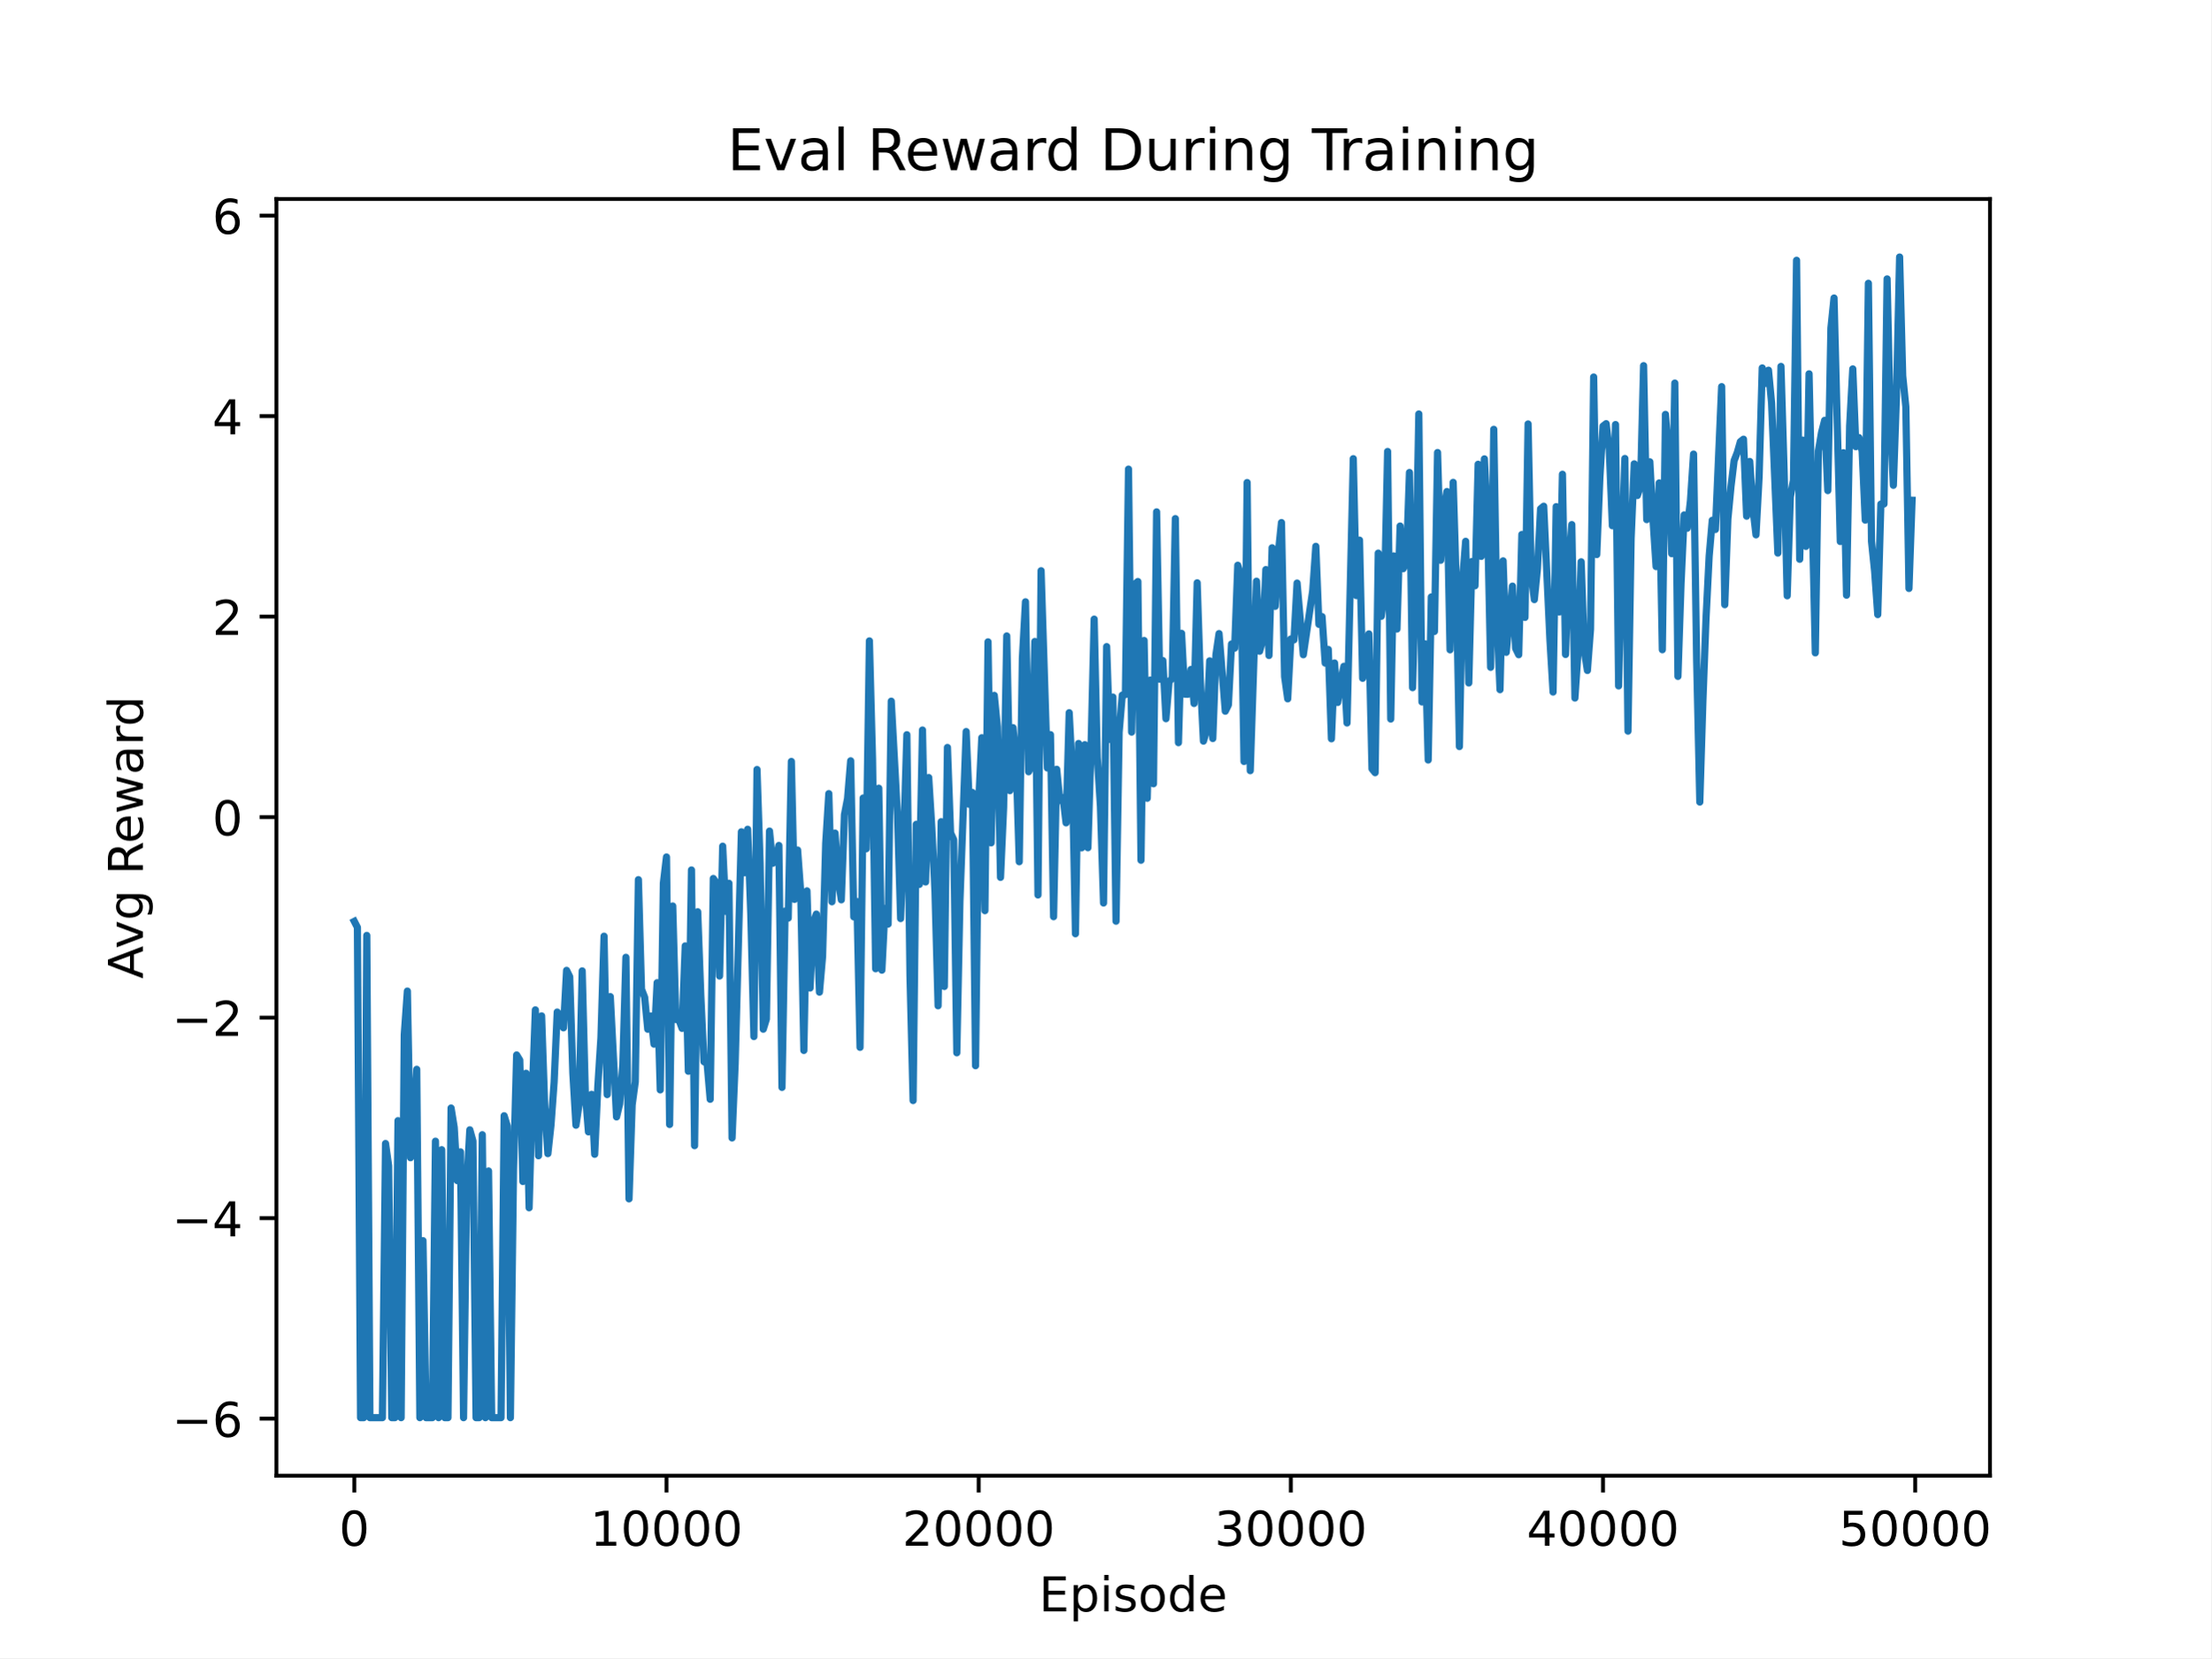
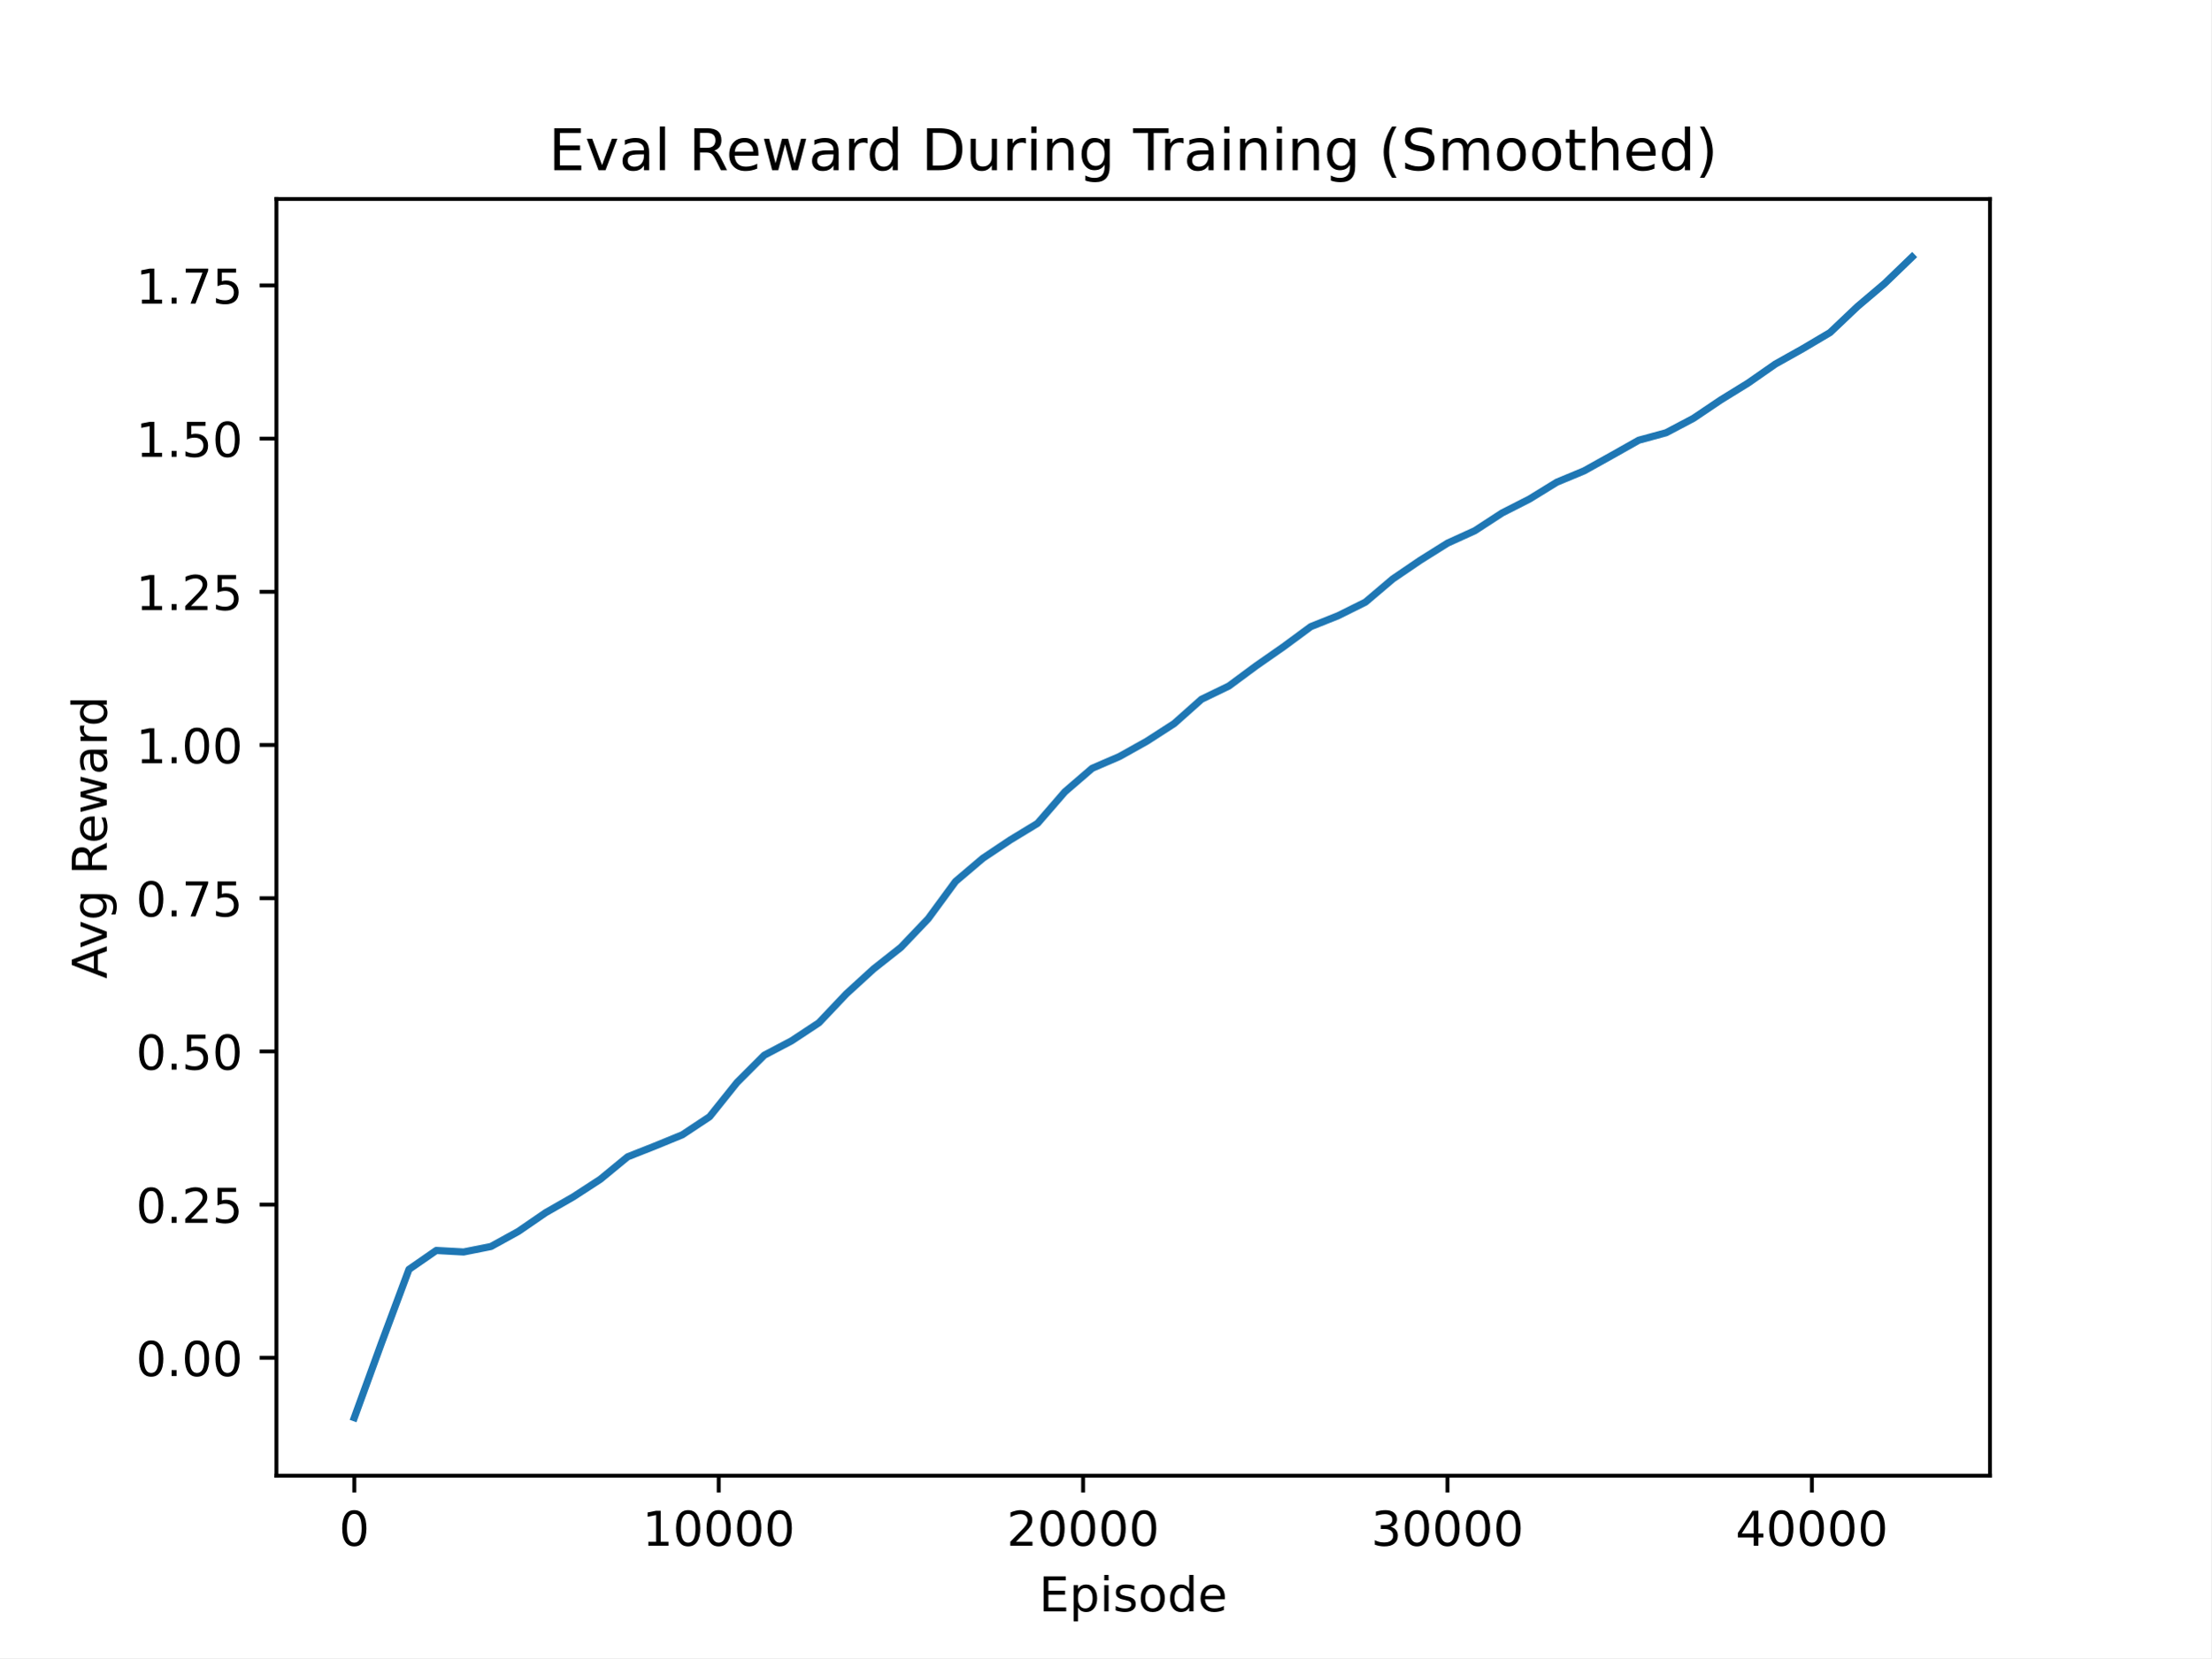
<svg xmlns="http://www.w3.org/2000/svg" xmlns:xlink="http://www.w3.org/1999/xlink" width="460.8pt" height="345.6pt" viewBox="0 0 460.8 345.6" version="1.1">
  <defs>
    <style type="text/css">*{stroke-linejoin: round; stroke-linecap: butt}</style>
  </defs>
  <g id="figure_1">
    <g id="patch_1">
      <path d="M 0 345.6  L 460.8 345.6  L 460.8 0  L 0 0  z " style="fill: #ffffff" />
    </g>
    <g id="axes_1">
      <g id="patch_2">
        <path d="M 57.6 307.584  L 414.72 307.584  L 414.72 41.472  L 57.6 41.472  z " style="fill: #ffffff" />
      </g>
      <g id="matplotlib.axis_1">
        <g id="xtick_1">
          <g id="line2d_1">
            <defs>
-               <path id="m95656cd2b4" d="M 0 0  L 0 3.5  " style="stroke: #000000; stroke-width: 0.8" />
+               <path id="me131492db3" d="M 0 0  L 0 3.5  " style="stroke: #000000; stroke-width: 0.8" />
            </defs>
            <g>
-               <use xlink:href="#m95656cd2b4" x="73.833" y="307.584" style="stroke: #000000; stroke-width: 0.8" />
+               <use xlink:href="#me131492db3" x="73.833" y="307.584" style="stroke: #000000; stroke-width: 0.8" />
            </g>
          </g>
          <g id="text_1">
            <g transform="translate(70.65148 322.1824) scale(0.1 -0.1)">
              <defs>
                <path id="DejaVuSans-30" d="M 2034 4250  Q 1547 4250 1301 3770  Q 1056 3291 1056 2328  Q 1056 1369 1301 889  Q 1547 409 2034 409  Q 2525 409 2770 889  Q 3016 1369 3016 2328  Q 3016 3291 2770 3770  Q 2525 4250 2034 4250  z M 2034 4750  Q 2819 4750 3233 4129  Q 3647 3509 3647 2328  Q 3647 1150 3233 529  Q 2819 -91 2034 -91  Q 1250 -91 836 529  Q 422 1150 422 2328  Q 422 3509 836 4129  Q 1250 4750 2034 4750  z " transform="scale(0.015625)" />
              </defs>
              <use xlink:href="#DejaVuSans-30" />
            </g>
          </g>
        </g>
        <g id="xtick_2">
          <g id="line2d_2">
            <g>
-               <use xlink:href="#m95656cd2b4" x="138.894" y="307.584" style="stroke: #000000; stroke-width: 0.8" />
+               <use xlink:href="#me131492db3" x="149.775" y="307.584" style="stroke: #000000; stroke-width: 0.8" />
            </g>
          </g>
          <g id="text_2">
-             <g transform="translate(122.9875 322.1824) scale(0.1 -0.1)">
+             <g transform="translate(133.8691 322.1824) scale(0.1 -0.1)">
              <defs>
                <path id="DejaVuSans-31" d="M 794 531  L 1825 531  L 1825 4091  L 703 3866  L 703 4441  L 1819 4666  L 2450 4666  L 2450 531  L 3481 531  L 3481 0  L 794 0  L 794 531  z " transform="scale(0.015625)" />
              </defs>
              <use xlink:href="#DejaVuSans-31" />
              <use xlink:href="#DejaVuSans-30" x="63.623" />
              <use xlink:href="#DejaVuSans-30" x="127.246" />
              <use xlink:href="#DejaVuSans-30" x="190.869" />
              <use xlink:href="#DejaVuSans-30" x="254.492" />
            </g>
          </g>
        </g>
        <g id="xtick_3">
          <g id="line2d_3">
            <g>
-               <use xlink:href="#m95656cd2b4" x="203.955" y="307.584" style="stroke: #000000; stroke-width: 0.8" />
+               <use xlink:href="#me131492db3" x="225.718" y="307.584" style="stroke: #000000; stroke-width: 0.8" />
            </g>
          </g>
          <g id="text_3">
-             <g transform="translate(188.0485 322.1824) scale(0.1 -0.1)">
+             <g transform="translate(209.8116 322.1824) scale(0.1 -0.1)">
              <defs>
                <path id="DejaVuSans-32" d="M 1228 531  L 3431 531  L 3431 0  L 469 0  L 469 531  Q 828 903 1448 1529  Q 2069 2156 2228 2338  Q 2531 2678 2651 2914  Q 2772 3150 2772 3378  Q 2772 3750 2511 3984  Q 2250 4219 1831 4219  Q 1534 4219 1204 4116  Q 875 4013 500 3803  L 500 4441  Q 881 4594 1212 4672  Q 1544 4750 1819 4750  Q 2544 4750 2975 4387  Q 3406 4025 3406 3419  Q 3406 3131 3298 2873  Q 3191 2616 2906 2266  Q 2828 2175 2409 1742  Q 1991 1309 1228 531  z " transform="scale(0.015625)" />
              </defs>
              <use xlink:href="#DejaVuSans-32" />
              <use xlink:href="#DejaVuSans-30" x="63.623" />
              <use xlink:href="#DejaVuSans-30" x="127.246" />
              <use xlink:href="#DejaVuSans-30" x="190.869" />
              <use xlink:href="#DejaVuSans-30" x="254.492" />
            </g>
          </g>
        </g>
        <g id="xtick_4">
          <g id="line2d_4">
            <g>
-               <use xlink:href="#m95656cd2b4" x="269.016" y="307.584" style="stroke: #000000; stroke-width: 0.8" />
+               <use xlink:href="#me131492db3" x="301.66" y="307.584" style="stroke: #000000; stroke-width: 0.8" />
            </g>
          </g>
          <g id="text_4">
-             <g transform="translate(253.1096 322.1824) scale(0.1 -0.1)">
+             <g transform="translate(285.7542 322.1824) scale(0.1 -0.1)">
              <defs>
                <path id="DejaVuSans-33" d="M 2597 2516  Q 3050 2419 3304 2112  Q 3559 1806 3559 1356  Q 3559 666 3084 287  Q 2609 -91 1734 -91  Q 1441 -91 1130 -33  Q 819 25 488 141  L 488 750  Q 750 597 1062 519  Q 1375 441 1716 441  Q 2309 441 2620 675  Q 2931 909 2931 1356  Q 2931 1769 2642 2001  Q 2353 2234 1838 2234  L 1294 2234  L 1294 2753  L 1863 2753  Q 2328 2753 2575 2939  Q 2822 3125 2822 3475  Q 2822 3834 2567 4026  Q 2313 4219 1838 4219  Q 1578 4219 1281 4162  Q 984 4106 628 3988  L 628 4550  Q 988 4650 1302 4700  Q 1616 4750 1894 4750  Q 2613 4750 3031 4423  Q 3450 4097 3450 3541  Q 3450 3153 3228 2886  Q 3006 2619 2597 2516  z " transform="scale(0.015625)" />
              </defs>
              <use xlink:href="#DejaVuSans-33" />
              <use xlink:href="#DejaVuSans-30" x="63.623" />
              <use xlink:href="#DejaVuSans-30" x="127.246" />
              <use xlink:href="#DejaVuSans-30" x="190.869" />
              <use xlink:href="#DejaVuSans-30" x="254.492" />
            </g>
          </g>
        </g>
        <g id="xtick_5">
          <g id="line2d_5">
            <g>
-               <use xlink:href="#m95656cd2b4" x="334.077" y="307.584" style="stroke: #000000; stroke-width: 0.8" />
+               <use xlink:href="#me131492db3" x="377.603" y="307.584" style="stroke: #000000; stroke-width: 0.8" />
            </g>
          </g>
          <g id="text_5">
-             <g transform="translate(318.1706 322.1824) scale(0.1 -0.1)">
+             <g transform="translate(361.6968 322.1824) scale(0.1 -0.1)">
              <defs>
                <path id="DejaVuSans-34" d="M 2419 4116  L 825 1625  L 2419 1625  L 2419 4116  z M 2253 4666  L 3047 4666  L 3047 1625  L 3713 1625  L 3713 1100  L 3047 1100  L 3047 0  L 2419 0  L 2419 1100  L 313 1100  L 313 1709  L 2253 4666  z " transform="scale(0.015625)" />
              </defs>
              <use xlink:href="#DejaVuSans-34" />
              <use xlink:href="#DejaVuSans-30" x="63.623" />
              <use xlink:href="#DejaVuSans-30" x="127.246" />
              <use xlink:href="#DejaVuSans-30" x="190.869" />
              <use xlink:href="#DejaVuSans-30" x="254.492" />
            </g>
          </g>
        </g>
-         <g id="xtick_6">
-           <g id="line2d_6">
-             <g>
-               <use xlink:href="#m95656cd2b4" x="399.138" y="307.584" style="stroke: #000000; stroke-width: 0.8" />
-             </g>
-           </g>
-           <g id="text_6">
-             <g transform="translate(383.2316 322.1824) scale(0.1 -0.1)">
-               <defs>
-                 <path id="DejaVuSans-35" d="M 691 4666  L 3169 4666  L 3169 4134  L 1269 4134  L 1269 2991  Q 1406 3038 1543 3061  Q 1681 3084 1819 3084  Q 2600 3084 3056 2656  Q 3513 2228 3513 1497  Q 3513 744 3044 326  Q 2575 -91 1722 -91  Q 1428 -91 1123 -41  Q 819 9 494 109  L 494 744  Q 775 591 1075 516  Q 1375 441 1709 441  Q 2250 441 2565 725  Q 2881 1009 2881 1497  Q 2881 1984 2565 2268  Q 2250 2553 1709 2553  Q 1456 2553 1204 2497  Q 953 2441 691 2322  L 691 4666  z " transform="scale(0.015625)" />
-               </defs>
-               <use xlink:href="#DejaVuSans-35" />
-               <use xlink:href="#DejaVuSans-30" x="63.623" />
-               <use xlink:href="#DejaVuSans-30" x="127.246" />
-               <use xlink:href="#DejaVuSans-30" x="190.869" />
-               <use xlink:href="#DejaVuSans-30" x="254.492" />
-             </g>
-           </g>
-         </g>
-         <g id="text_7">
+         <g id="text_6">
          <g transform="translate(216.5225 335.8606) scale(0.1 -0.1)">
            <defs>
              <path id="DejaVuSans-45" d="M 628 4666  L 3578 4666  L 3578 4134  L 1259 4134  L 1259 2753  L 3481 2753  L 3481 2222  L 1259 2222  L 1259 531  L 3634 531  L 3634 0  L 628 0  L 628 4666  z " transform="scale(0.015625)" />
              <path id="DejaVuSans-70" d="M 1159 525  L 1159 -1331  L 581 -1331  L 581 3500  L 1159 3500  L 1159 2969  Q 1341 3281 1617 3432  Q 1894 3584 2278 3584  Q 2916 3584 3314 3078  Q 3713 2572 3713 1747  Q 3713 922 3314 415  Q 2916 -91 2278 -91  Q 1894 -91 1617 61  Q 1341 213 1159 525  z M 3116 1747  Q 3116 2381 2855 2742  Q 2594 3103 2138 3103  Q 1681 3103 1420 2742  Q 1159 2381 1159 1747  Q 1159 1113 1420 752  Q 1681 391 2138 391  Q 2594 391 2855 752  Q 3116 1113 3116 1747  z " transform="scale(0.015625)" />
              <path id="DejaVuSans-69" d="M 603 3500  L 1178 3500  L 1178 0  L 603 0  L 603 3500  z M 603 4863  L 1178 4863  L 1178 4134  L 603 4134  L 603 4863  z " transform="scale(0.015625)" />
              <path id="DejaVuSans-73" d="M 2834 3397  L 2834 2853  Q 2591 2978 2328 3040  Q 2066 3103 1784 3103  Q 1356 3103 1142 2972  Q 928 2841 928 2578  Q 928 2378 1081 2264  Q 1234 2150 1697 2047  L 1894 2003  Q 2506 1872 2764 1633  Q 3022 1394 3022 966  Q 3022 478 2636 193  Q 2250 -91 1575 -91  Q 1294 -91 989 -36  Q 684 19 347 128  L 347 722  Q 666 556 975 473  Q 1284 391 1588 391  Q 1994 391 2212 530  Q 2431 669 2431 922  Q 2431 1156 2273 1281  Q 2116 1406 1581 1522  L 1381 1569  Q 847 1681 609 1914  Q 372 2147 372 2553  Q 372 3047 722 3315  Q 1072 3584 1716 3584  Q 2034 3584 2315 3537  Q 2597 3491 2834 3397  z " transform="scale(0.015625)" />
              <path id="DejaVuSans-6f" d="M 1959 3097  Q 1497 3097 1228 2736  Q 959 2375 959 1747  Q 959 1119 1226 758  Q 1494 397 1959 397  Q 2419 397 2687 759  Q 2956 1122 2956 1747  Q 2956 2369 2687 2733  Q 2419 3097 1959 3097  z M 1959 3584  Q 2709 3584 3137 3096  Q 3566 2609 3566 1747  Q 3566 888 3137 398  Q 2709 -91 1959 -91  Q 1206 -91 779 398  Q 353 888 353 1747  Q 353 2609 779 3096  Q 1206 3584 1959 3584  z " transform="scale(0.015625)" />
              <path id="DejaVuSans-64" d="M 2906 2969  L 2906 4863  L 3481 4863  L 3481 0  L 2906 0  L 2906 525  Q 2725 213 2448 61  Q 2172 -91 1784 -91  Q 1150 -91 751 415  Q 353 922 353 1747  Q 353 2572 751 3078  Q 1150 3584 1784 3584  Q 2172 3584 2448 3432  Q 2725 3281 2906 2969  z M 947 1747  Q 947 1113 1208 752  Q 1469 391 1925 391  Q 2381 391 2643 752  Q 2906 1113 2906 1747  Q 2906 2381 2643 2742  Q 2381 3103 1925 3103  Q 1469 3103 1208 2742  Q 947 2381 947 1747  z " transform="scale(0.015625)" />
              <path id="DejaVuSans-65" d="M 3597 1894  L 3597 1613  L 953 1613  Q 991 1019 1311 708  Q 1631 397 2203 397  Q 2534 397 2845 478  Q 3156 559 3463 722  L 3463 178  Q 3153 47 2828 -22  Q 2503 -91 2169 -91  Q 1331 -91 842 396  Q 353 884 353 1716  Q 353 2575 817 3079  Q 1281 3584 2069 3584  Q 2775 3584 3186 3129  Q 3597 2675 3597 1894  z M 3022 2063  Q 3016 2534 2758 2815  Q 2500 3097 2075 3097  Q 1594 3097 1305 2825  Q 1016 2553 972 2059  L 3022 2063  z " transform="scale(0.015625)" />
            </defs>
            <use xlink:href="#DejaVuSans-45" />
            <use xlink:href="#DejaVuSans-70" x="63.184" />
            <use xlink:href="#DejaVuSans-69" x="126.66" />
            <use xlink:href="#DejaVuSans-73" x="154.443" />
            <use xlink:href="#DejaVuSans-6f" x="206.543" />
            <use xlink:href="#DejaVuSans-64" x="267.725" />
            <use xlink:href="#DejaVuSans-65" x="331.201" />
          </g>
        </g>
      </g>
      <g id="matplotlib.axis_2">
        <g id="ytick_1">
+           <g id="line2d_6">
+             <defs>
+               <path id="mb231ac65ac" d="M 0 0  L -3.5 0  " style="stroke: #000000; stroke-width: 0.8" />
+             </defs>
+             <g>
+               <use xlink:href="#mb231ac65ac" x="57.6" y="283.016" style="stroke: #000000; stroke-width: 0.8" />
+             </g>
+           </g>
+           <g id="text_7">
+             <g transform="translate(28.33438 286.8151) scale(0.1 -0.1)">
+               <defs>
+                 <path id="DejaVuSans-2e" d="M 684 794  L 1344 794  L 1344 0  L 684 0  L 684 794  z " transform="scale(0.015625)" />
+               </defs>
+               <use xlink:href="#DejaVuSans-30" />
+               <use xlink:href="#DejaVuSans-2e" x="63.623" />
+               <use xlink:href="#DejaVuSans-30" x="95.41" />
+               <use xlink:href="#DejaVuSans-30" x="159.033" />
+             </g>
+           </g>
+         </g>
+         <g id="ytick_2">
          <g id="line2d_7">
-             <defs>
-               <path id="m4e2403d69a" d="M 0 0  L -3.5 0  " style="stroke: #000000; stroke-width: 0.8" />
-             </defs>
-             <g>
-               <use xlink:href="#m4e2403d69a" x="57.6" y="295.697" style="stroke: #000000; stroke-width: 0.8" />
+             <g>
+               <use xlink:href="#mb231ac65ac" x="57.6" y="251.082" style="stroke: #000000; stroke-width: 0.8" />
            </g>
          </g>
          <g id="text_8">
-             <g transform="translate(35.85781 299.4962) scale(0.1 -0.1)">
-               <defs>
-                 <path id="DejaVuSans-2212" d="M 678 2272  L 4684 2272  L 4684 1741  L 678 1741  L 678 2272  z " transform="scale(0.015625)" />
-                 <path id="DejaVuSans-36" d="M 2113 2584  Q 1688 2584 1439 2293  Q 1191 2003 1191 1497  Q 1191 994 1439 701  Q 1688 409 2113 409  Q 2538 409 2786 701  Q 3034 994 3034 1497  Q 3034 2003 2786 2293  Q 2538 2584 2113 2584  z M 3366 4563  L 3366 3988  Q 3128 4100 2886 4159  Q 2644 4219 2406 4219  Q 1781 4219 1451 3797  Q 1122 3375 1075 2522  Q 1259 2794 1537 2939  Q 1816 3084 2150 3084  Q 2853 3084 3261 2657  Q 3669 2231 3669 1497  Q 3669 778 3244 343  Q 2819 -91 2113 -91  Q 1303 -91 875 529  Q 447 1150 447 2328  Q 447 3434 972 4092  Q 1497 4750 2381 4750  Q 2619 4750 2861 4703  Q 3103 4656 3366 4563  z " transform="scale(0.015625)" />
-               </defs>
-               <use xlink:href="#DejaVuSans-2212" />
-               <use xlink:href="#DejaVuSans-36" x="83.789" />
-             </g>
-           </g>
-         </g>
-         <g id="ytick_2">
+             <g transform="translate(28.33438 254.8814) scale(0.1 -0.1)">
+               <defs>
+                 <path id="DejaVuSans-35" d="M 691 4666  L 3169 4666  L 3169 4134  L 1269 4134  L 1269 2991  Q 1406 3038 1543 3061  Q 1681 3084 1819 3084  Q 2600 3084 3056 2656  Q 3513 2228 3513 1497  Q 3513 744 3044 326  Q 2575 -91 1722 -91  Q 1428 -91 1123 -41  Q 819 9 494 109  L 494 744  Q 775 591 1075 516  Q 1375 441 1709 441  Q 2250 441 2565 725  Q 2881 1009 2881 1497  Q 2881 1984 2565 2268  Q 2250 2553 1709 2553  Q 1456 2553 1204 2497  Q 953 2441 691 2322  L 691 4666  z " transform="scale(0.015625)" />
+               </defs>
+               <use xlink:href="#DejaVuSans-30" />
+               <use xlink:href="#DejaVuSans-2e" x="63.623" />
+               <use xlink:href="#DejaVuSans-32" x="95.41" />
+               <use xlink:href="#DejaVuSans-35" x="159.033" />
+             </g>
+           </g>
+         </g>
+         <g id="ytick_3">
          <g id="line2d_8">
            <g>
-               <use xlink:href="#m4e2403d69a" x="57.6" y="253.902" style="stroke: #000000; stroke-width: 0.8" />
+               <use xlink:href="#mb231ac65ac" x="57.6" y="219.148" style="stroke: #000000; stroke-width: 0.8" />
            </g>
          </g>
          <g id="text_9">
-             <g transform="translate(35.85781 257.7012) scale(0.1 -0.1)">
-               <use xlink:href="#DejaVuSans-2212" />
-               <use xlink:href="#DejaVuSans-34" x="83.789" />
-             </g>
-           </g>
-         </g>
-         <g id="ytick_3">
+             <g transform="translate(28.33438 222.9476) scale(0.1 -0.1)">
+               <use xlink:href="#DejaVuSans-30" />
+               <use xlink:href="#DejaVuSans-2e" x="63.623" />
+               <use xlink:href="#DejaVuSans-35" x="95.41" />
+               <use xlink:href="#DejaVuSans-30" x="159.033" />
+             </g>
+           </g>
+         </g>
+         <g id="ytick_4">
          <g id="line2d_9">
            <g>
-               <use xlink:href="#m4e2403d69a" x="57.6" y="212.107" style="stroke: #000000; stroke-width: 0.8" />
+               <use xlink:href="#mb231ac65ac" x="57.6" y="187.215" style="stroke: #000000; stroke-width: 0.8" />
            </g>
          </g>
          <g id="text_10">
-             <g transform="translate(35.85781 215.9062) scale(0.1 -0.1)">
-               <use xlink:href="#DejaVuSans-2212" />
-               <use xlink:href="#DejaVuSans-32" x="83.789" />
-             </g>
-           </g>
-         </g>
-         <g id="ytick_4">
+             <g transform="translate(28.33438 191.0139) scale(0.1 -0.1)">
+               <defs>
+                 <path id="DejaVuSans-37" d="M 525 4666  L 3525 4666  L 3525 4397  L 1831 0  L 1172 0  L 2766 4134  L 525 4134  L 525 4666  z " transform="scale(0.015625)" />
+               </defs>
+               <use xlink:href="#DejaVuSans-30" />
+               <use xlink:href="#DejaVuSans-2e" x="63.623" />
+               <use xlink:href="#DejaVuSans-37" x="95.41" />
+               <use xlink:href="#DejaVuSans-35" x="159.033" />
+             </g>
+           </g>
+         </g>
+         <g id="ytick_5">
          <g id="line2d_10">
            <g>
-               <use xlink:href="#m4e2403d69a" x="57.6" y="170.312" style="stroke: #000000; stroke-width: 0.8" />
+               <use xlink:href="#mb231ac65ac" x="57.6" y="155.281" style="stroke: #000000; stroke-width: 0.8" />
            </g>
          </g>
          <g id="text_11">
-             <g transform="translate(44.2375 174.1111) scale(0.1 -0.1)">
-               <use xlink:href="#DejaVuSans-30" />
-             </g>
-           </g>
-         </g>
-         <g id="ytick_5">
+             <g transform="translate(28.33438 159.0801) scale(0.1 -0.1)">
+               <use xlink:href="#DejaVuSans-31" />
+               <use xlink:href="#DejaVuSans-2e" x="63.623" />
+               <use xlink:href="#DejaVuSans-30" x="95.41" />
+               <use xlink:href="#DejaVuSans-30" x="159.033" />
+             </g>
+           </g>
+         </g>
+         <g id="ytick_6">
          <g id="line2d_11">
            <g>
-               <use xlink:href="#m4e2403d69a" x="57.6" y="128.517" style="stroke: #000000; stroke-width: 0.8" />
+               <use xlink:href="#mb231ac65ac" x="57.6" y="123.347" style="stroke: #000000; stroke-width: 0.8" />
            </g>
          </g>
          <g id="text_12">
-             <g transform="translate(44.2375 132.3161) scale(0.1 -0.1)">
-               <use xlink:href="#DejaVuSans-32" />
-             </g>
-           </g>
-         </g>
-         <g id="ytick_6">
+             <g transform="translate(28.33438 127.1463) scale(0.1 -0.1)">
+               <use xlink:href="#DejaVuSans-31" />
+               <use xlink:href="#DejaVuSans-2e" x="63.623" />
+               <use xlink:href="#DejaVuSans-32" x="95.41" />
+               <use xlink:href="#DejaVuSans-35" x="159.033" />
+             </g>
+           </g>
+         </g>
+         <g id="ytick_7">
          <g id="line2d_12">
            <g>
-               <use xlink:href="#m4e2403d69a" x="57.6" y="86.722" style="stroke: #000000; stroke-width: 0.8" />
+               <use xlink:href="#mb231ac65ac" x="57.6" y="91.413" style="stroke: #000000; stroke-width: 0.8" />
            </g>
          </g>
          <g id="text_13">
-             <g transform="translate(44.2375 90.52111) scale(0.1 -0.1)">
-               <use xlink:href="#DejaVuSans-34" />
-             </g>
-           </g>
-         </g>
-         <g id="ytick_7">
+             <g transform="translate(28.33438 95.2126) scale(0.1 -0.1)">
+               <use xlink:href="#DejaVuSans-31" />
+               <use xlink:href="#DejaVuSans-2e" x="63.623" />
+               <use xlink:href="#DejaVuSans-35" x="95.41" />
+               <use xlink:href="#DejaVuSans-30" x="159.033" />
+             </g>
+           </g>
+         </g>
+         <g id="ytick_8">
          <g id="line2d_13">
            <g>
-               <use xlink:href="#m4e2403d69a" x="57.6" y="44.927" style="stroke: #000000; stroke-width: 0.8" />
+               <use xlink:href="#mb231ac65ac" x="57.6" y="59.48" style="stroke: #000000; stroke-width: 0.8" />
            </g>
          </g>
          <g id="text_14">
-             <g transform="translate(44.2375 48.7261) scale(0.1 -0.1)">
-               <use xlink:href="#DejaVuSans-36" />
+             <g transform="translate(28.33438 63.27885) scale(0.1 -0.1)">
+               <use xlink:href="#DejaVuSans-31" />
+               <use xlink:href="#DejaVuSans-2e" x="63.623" />
+               <use xlink:href="#DejaVuSans-37" x="95.41" />
+               <use xlink:href="#DejaVuSans-35" x="159.033" />
            </g>
          </g>
        </g>
        <g id="text_15">
-           <g transform="translate(29.77812 203.9983) rotate(-90) scale(0.1 -0.1)">
+           <g transform="translate(22.25469 203.9983) rotate(-90) scale(0.1 -0.1)">
            <defs>
              <path id="DejaVuSans-41" d="M 2188 4044  L 1331 1722  L 3047 1722  L 2188 4044  z M 1831 4666  L 2547 4666  L 4325 0  L 3669 0  L 3244 1197  L 1141 1197  L 716 0  L 50 0  L 1831 4666  z " transform="scale(0.015625)" />
              <path id="DejaVuSans-76" d="M 191 3500  L 800 3500  L 1894 563  L 2988 3500  L 3597 3500  L 2284 0  L 1503 0  L 191 3500  z " transform="scale(0.015625)" />
              <path id="DejaVuSans-67" d="M 2906 1791  Q 2906 2416 2648 2759  Q 2391 3103 1925 3103  Q 1463 3103 1205 2759  Q 947 2416 947 1791  Q 947 1169 1205 825  Q 1463 481 1925 481  Q 2391 481 2648 825  Q 2906 1169 2906 1791  z M 3481 434  Q 3481 -459 3084 -895  Q 2688 -1331 1869 -1331  Q 1566 -1331 1297 -1286  Q 1028 -1241 775 -1147  L 775 -588  Q 1028 -725 1275 -790  Q 1522 -856 1778 -856  Q 2344 -856 2625 -561  Q 2906 -266 2906 331  L 2906 616  Q 2728 306 2450 153  Q 2172 0 1784 0  Q 1141 0 747 490  Q 353 981 353 1791  Q 353 2603 747 3093  Q 1141 3584 1784 3584  Q 2172 3584 2450 3431  Q 2728 3278 2906 2969  L 2906 3500  L 3481 3500  L 3481 434  z " transform="scale(0.015625)" />
              <path id="DejaVuSans-20" transform="scale(0.015625)" />
              <path id="DejaVuSans-52" d="M 2841 2188  Q 3044 2119 3236 1894  Q 3428 1669 3622 1275  L 4263 0  L 3584 0  L 2988 1197  Q 2756 1666 2539 1819  Q 2322 1972 1947 1972  L 1259 1972  L 1259 0  L 628 0  L 628 4666  L 2053 4666  Q 2853 4666 3247 4331  Q 3641 3997 3641 3322  Q 3641 2881 3436 2590  Q 3231 2300 2841 2188  z M 1259 4147  L 1259 2491  L 2053 2491  Q 2509 2491 2742 2702  Q 2975 2913 2975 3322  Q 2975 3731 2742 3939  Q 2509 4147 2053 4147  L 1259 4147  z " transform="scale(0.015625)" />
              <path id="DejaVuSans-77" d="M 269 3500  L 844 3500  L 1563 769  L 2278 3500  L 2956 3500  L 3675 769  L 4391 3500  L 4966 3500  L 4050 0  L 3372 0  L 2619 2869  L 1863 0  L 1184 0  L 269 3500  z " transform="scale(0.015625)" />
              <path id="DejaVuSans-61" d="M 2194 1759  Q 1497 1759 1228 1600  Q 959 1441 959 1056  Q 959 750 1161 570  Q 1363 391 1709 391  Q 2188 391 2477 730  Q 2766 1069 2766 1631  L 2766 1759  L 2194 1759  z M 3341 1997  L 3341 0  L 2766 0  L 2766 531  Q 2569 213 2275 61  Q 1981 -91 1556 -91  Q 1019 -91 701 211  Q 384 513 384 1019  Q 384 1609 779 1909  Q 1175 2209 1959 2209  L 2766 2209  L 2766 2266  Q 2766 2663 2505 2880  Q 2244 3097 1772 3097  Q 1472 3097 1187 3025  Q 903 2953 641 2809  L 641 3341  Q 956 3463 1253 3523  Q 1550 3584 1831 3584  Q 2591 3584 2966 3190  Q 3341 2797 3341 1997  z " transform="scale(0.015625)" />
              <path id="DejaVuSans-72" d="M 2631 2963  Q 2534 3019 2420 3045  Q 2306 3072 2169 3072  Q 1681 3072 1420 2755  Q 1159 2438 1159 1844  L 1159 0  L 581 0  L 581 3500  L 1159 3500  L 1159 2956  Q 1341 3275 1631 3429  Q 1922 3584 2338 3584  Q 2397 3584 2469 3576  Q 2541 3569 2628 3553  L 2631 2963  z " transform="scale(0.015625)" />
            </defs>
            <use xlink:href="#DejaVuSans-41" />
            <use xlink:href="#DejaVuSans-76" x="62.533" />
            <use xlink:href="#DejaVuSans-67" x="121.713" />
            <use xlink:href="#DejaVuSans-20" x="185.189" />
            <use xlink:href="#DejaVuSans-52" x="216.977" />
            <use xlink:href="#DejaVuSans-65" x="281.959" />
            <use xlink:href="#DejaVuSans-77" x="343.482" />
            <use xlink:href="#DejaVuSans-61" x="425.27" />
            <use xlink:href="#DejaVuSans-72" x="486.549" />
            <use xlink:href="#DejaVuSans-64" x="525.912" />
          </g>
        </g>
      </g>
      <g id="line2d_14">
-         <path d="M 73.833 192.045  L 74.483 193.299  L 75.134 295.488  L 75.785 295.488  L 76.435 194.971  L 77.086 295.488  L 79.688 295.488  L 80.339 238.346  L 80.989 243  L 81.64 295.488  L 82.291 295.488  L 82.941 233.585  L 83.592 295.488  L 84.242 215.674  L 84.893 206.571  L 85.544 241.307  L 86.194 234.57  L 86.845 222.882  L 87.496 295.488  L 88.146 258.596  L 88.797 295.488  L 90.098 295.488  L 90.749 237.861  L 91.399 295.488  L 92.05 239.642  L 92.7 295.488  L 93.351 295.488  L 94.002 230.95  L 94.652 234.979  L 95.303 246.082  L 95.953 240.082  L 96.604 295.488  L 97.255 246.997  L 97.905 235.491  L 98.556 237.826  L 99.207 295.488  L 99.857 295.488  L 100.508 236.517  L 101.158 295.488  L 101.809 244.07  L 102.46 295.488  L 104.411 295.488  L 105.062 232.561  L 105.713 234.691  L 106.363 295.488  L 107.014 243.804  L 107.664 219.887  L 108.315 220.963  L 108.966 246.266  L 109.616 223.701  L 110.267 251.739  L 110.918 227.983  L 111.568 210.492  L 112.219 240.9  L 112.869 211.743  L 113.52 230.756  L 114.171 240.457  L 114.821 234.505  L 115.472 225.575  L 116.122 210.945  L 116.773 211.77  L 117.424 214.23  L 118.074 202.252  L 118.725 203.589  L 119.375 223.649  L 120.026 234.532  L 120.677 230.2  L 121.327 202.365  L 121.978 227.92  L 122.629 235.915  L 123.279 228.096  L 123.93 240.59  L 124.58 226.438  L 125.231 216.291  L 125.882 195.132  L 126.532 228.15  L 127.183 207.729  L 128.484 232.8  L 129.135 230.085  L 129.785 221.994  L 130.436 199.533  L 131.086 249.883  L 131.737 230.296  L 132.388 225.494  L 133.038 183.35  L 133.689 206.191  L 134.339 207.865  L 134.99 214.523  L 135.641 211.762  L 136.291 217.632  L 136.942 204.83  L 137.593 227.17  L 138.243 184.058  L 138.894 178.621  L 139.544 234.38  L 140.195 188.835  L 140.846 212.496  L 141.496 212.588  L 142.147 214.347  L 142.797 197.155  L 143.448 223.283  L 144.099 181.327  L 144.749 238.795  L 145.4 190.043  L 146.05 207.56  L 146.701 221.296  L 147.352 221.628  L 148.002 229.126  L 148.653 183.101  L 149.304 184.044  L 149.954 203.437  L 150.605 176.372  L 151.255 189.962  L 151.906 184.098  L 152.557 237.184  L 153.207 221.732  L 154.508 173.369  L 155.159 181.902  L 155.81 172.843  L 156.46 190.449  L 157.111 216.054  L 157.761 160.388  L 158.412 180.077  L 159.063 214.519  L 159.713 212.408  L 160.364 173.221  L 161.015 179.941  L 161.665 179.553  L 162.316 176.22  L 162.966 226.65  L 163.617 189.901  L 164.268 191.36  L 164.918 158.708  L 165.569 187.46  L 166.219 177.175  L 166.87 186  L 167.521 218.947  L 168.171 185.684  L 168.822 205.936  L 169.472 192.307  L 170.123 190.52  L 170.774 206.795  L 171.424 199.339  L 172.075 175.808  L 172.725 165.416  L 173.376 187.956  L 174.027 173.645  L 174.677 183.377  L 175.328 187.552  L 175.979 169.806  L 176.629 166.44  L 177.28 158.576  L 177.93 191.105  L 178.581 187.906  L 179.232 218.301  L 179.882 166.331  L 180.533 176.909  L 181.183 133.58  L 181.834 158.039  L 182.485 201.924  L 183.135 164.283  L 183.786 202.212  L 184.436 189.341  L 185.087 192.61  L 185.738 146.146  L 187.039 169.909  L 187.69 191.458  L 188.34 174.642  L 188.991 153.136  L 189.641 203.386  L 190.292 229.391  L 190.943 171.814  L 191.593 184.338  L 192.244 152.156  L 192.894 183.835  L 193.545 162.06  L 194.196 172.611  L 194.846 185.784  L 195.497 209.637  L 196.147 171.269  L 196.798 205.618  L 197.449 155.792  L 198.099 173.589  L 198.75 175.02  L 199.401 219.438  L 200.051 187.799  L 201.352 152.476  L 202.003 167.647  L 202.654 165.175  L 203.304 222.129  L 203.955 167.261  L 204.605 153.765  L 205.256 189.811  L 205.907 133.777  L 206.557 175.674  L 207.208 144.934  L 207.858 151.473  L 208.509 182.871  L 209.16 168.262  L 209.81 132.548  L 210.461 164.795  L 211.112 151.667  L 211.762 158.555  L 212.413 179.611  L 213.063 137.179  L 213.714 125.432  L 214.365 160.858  L 215.015 159.556  L 215.666 133.697  L 216.316 186.537  L 216.967 118.952  L 218.268 160.068  L 218.919 153.12  L 219.569 191.067  L 220.22 160.342  L 220.871 166.864  L 221.521 166.224  L 222.172 171.509  L 222.822 148.549  L 223.473 160.967  L 224.124 194.622  L 224.774 154.963  L 225.425 176.711  L 226.076 155.213  L 226.726 176.692  L 227.377 155.535  L 228.027 129.044  L 228.678 157.911  L 229.329 168.03  L 229.979 188.213  L 230.63 134.772  L 231.28 154.121  L 231.931 145.287  L 232.582 192.008  L 233.232 152.639  L 233.883 144.886  L 234.533 144.788  L 235.184 97.777  L 235.835 152.591  L 236.485 121.782  L 237.136 121.203  L 237.787 179.3  L 238.437 133.495  L 239.088 166.383  L 239.738 141.747  L 240.389 163.359  L 241.04 106.683  L 241.69 141.559  L 242.341 137.68  L 242.991 149.797  L 243.642 142.065  L 244.293 141.369  L 244.943 108.092  L 245.594 154.793  L 246.244 132.007  L 246.895 144.677  L 247.546 144.71  L 248.196 139.536  L 248.847 146.627  L 249.498 121.47  L 250.148 141.467  L 250.799 154.472  L 251.449 152.344  L 252.1 137.741  L 252.751 153.93  L 253.401 136.496  L 254.052 132.055  L 255.353 148.234  L 256.004 146.921  L 256.654 134.226  L 257.305 135.091  L 257.955 117.809  L 258.606 119.909  L 259.257 158.714  L 259.907 100.571  L 260.558 160.632  L 261.859 121.138  L 262.51 135.737  L 263.16 133.403  L 263.811 118.712  L 264.462 136.621  L 265.112 114.171  L 265.763 126.369  L 266.413 115.178  L 267.064 108.915  L 267.715 141.022  L 268.365 145.659  L 269.016 133.173  L 269.666 133.365  L 270.317 121.523  L 271.618 136.466  L 273.57 123.148  L 274.221 113.868  L 274.871 130.126  L 275.522 128.517  L 276.173 138.205  L 276.823 135.359  L 277.474 153.987  L 278.124 138.186  L 278.775 146.418  L 279.426 142.14  L 280.076 138.872  L 280.727 150.689  L 282.028 95.599  L 282.679 124.133  L 283.329 112.576  L 283.98 141.371  L 284.63 137.871  L 285.281 132.118  L 285.932 160.248  L 286.582 161.048  L 287.233 115.283  L 287.884 128.444  L 288.534 123.604  L 289.185 94.095  L 289.835 149.866  L 290.486 115.866  L 291.137 131.106  L 291.787 109.636  L 292.438 118.524  L 293.088 117.128  L 293.739 98.475  L 294.39 143.327  L 295.04 120.802  L 295.691 86.279  L 296.341 146.305  L 296.992 134.195  L 297.643 158.407  L 298.293 124.419  L 298.944 131.608  L 299.595 94.314  L 300.245 116.773  L 300.896 106.046  L 301.546 102.443  L 302.197 135.44  L 302.848 100.533  L 303.498 121.679  L 304.149 155.606  L 304.799 120.845  L 305.45 112.821  L 306.101 142.351  L 306.751 117.038  L 307.402 122.089  L 308.052 96.761  L 308.703 115.964  L 309.354 95.639  L 310.004 108.284  L 310.655 139.087  L 311.305 89.478  L 311.956 128.517  L 312.607 143.745  L 313.257 116.896  L 313.908 135.961  L 315.209 122.16  L 315.86 135.133  L 316.51 136.46  L 317.161 111.4  L 317.812 128.684  L 318.462 88.362  L 319.113 119.767  L 319.763 124.969  L 320.414 118.522  L 321.065 106.048  L 321.715 105.507  L 323.016 133.378  L 323.667 144.242  L 324.318 105.597  L 324.968 127.551  L 325.619 98.845  L 326.27 136.408  L 326.92 117.347  L 327.571 109.339  L 328.221 145.488  L 328.872 135.875  L 329.523 117.092  L 330.173 135.614  L 330.824 139.743  L 331.474 131.142  L 332.125 78.574  L 332.776 115.581  L 333.426 99.494  L 334.077 88.818  L 334.727 88.302  L 335.378 93.808  L 336.029 109.582  L 336.679 88.484  L 337.33 142.965  L 337.981 114.764  L 338.631 95.559  L 339.282 152.388  L 339.932 112.292  L 340.583 96.673  L 341.234 103.275  L 341.884 101.407  L 342.535 76.21  L 343.185 108.303  L 343.836 96.253  L 344.487 108.251  L 345.137 118.089  L 345.788 100.652  L 346.438 135.421  L 347.089 86.367  L 347.74 94.381  L 348.39 115.4  L 349.041 79.838  L 349.691 140.974  L 350.342 121.594  L 350.993 107.318  L 351.643 110.087  L 352.294 104.416  L 352.945 94.636  L 353.595 137.795  L 354.246 167.173  L 354.896 146.075  L 355.547 128.832  L 356.198 115.93  L 356.848 108.434  L 357.499 110.353  L 358.8 80.582  L 359.451 126.034  L 360.101 108.182  L 360.752 101.352  L 361.402 96.002  L 362.053 94.333  L 362.704 92.053  L 363.354 91.537  L 364.005 107.58  L 364.656 96.18  L 365.306 105.893  L 365.957 111.471  L 366.607 99.444  L 367.258 76.685  L 367.909 79.926  L 368.559 77.157  L 369.21 84.022  L 370.511 115.274  L 371.162 76.367  L 371.812 97.927  L 372.463 124.179  L 373.113 103.586  L 373.764 100.094  L 374.415 54.245  L 375.065 116.566  L 375.716 91.723  L 376.367 113.874  L 377.017 77.912  L 378.318 136.073  L 378.969 93.988  L 379.62 90.124  L 380.27 87.6  L 380.921 102.247  L 381.571 68.391  L 382.222 62.113  L 383.523 112.865  L 384.174 94.36  L 384.824 124.053  L 385.475 88.782  L 386.126 76.885  L 386.776 93.098  L 387.427 91.209  L 388.078 94.003  L 388.728 108.407  L 389.379 59.039  L 390.029 112.766  L 390.68 119.071  L 391.331 128.093  L 391.981 105.059  L 392.632 105.039  L 393.282 58.126  L 393.933 87.223  L 394.584 101.145  L 395.234 82.534  L 395.885 53.568  L 396.535 78.334  L 397.186 84.772  L 397.837 122.647  L 398.487 104.257  L 398.487 104.257  " clip-path="url(#pd4238b4c43)" style="fill: none; stroke: #1f77b4; stroke-width: 1.5; stroke-linecap: square" />
+         <path d="M 73.833 295.488  L 79.528 279.845  L 85.224 264.583  L 90.92 260.636  L 96.616 260.953  L 102.311 259.814  L 108.007 256.677  L 113.703 252.767  L 119.398 249.511  L 125.094 245.81  L 130.79 241.122  L 136.485 238.87  L 142.181 236.537  L 147.877 232.765  L 153.572 225.651  L 159.268 219.942  L 164.964 216.94  L 170.66 213.181  L 176.355 207.167  L 182.051 201.961  L 187.747 197.46  L 193.442 191.483  L 199.138 183.721  L 204.834 178.885  L 210.529 175.079  L 216.225 171.618  L 221.921 165.038  L 227.616 160.133  L 233.312 157.674  L 239.008 154.489  L 244.704 150.815  L 250.399 145.745  L 256.095 142.993  L 261.791 138.777  L 267.486 134.806  L 273.182 130.606  L 278.878 128.328  L 284.573 125.495  L 290.269 120.662  L 295.965 116.787  L 301.66 113.213  L 307.356 110.617  L 313.052 106.911  L 318.748 104.01  L 324.443 100.506  L 330.139 98.135  L 335.835 94.961  L 341.53 91.749  L 347.226 90.192  L 352.922 87.186  L 358.617 83.351  L 364.313 79.835  L 370.009 75.867  L 375.704 72.674  L 381.4 69.301  L 387.096 63.896  L 392.792 59.064  L 398.487 53.568  " clip-path="url(#p16097c5489)" style="fill: none; stroke: #1f77b4; stroke-width: 1.5; stroke-linecap: square" />
      </g>
      <g id="patch_3">
        <path d="M 57.6 307.584  L 57.6 41.472  " style="fill: none; stroke: #000000; stroke-width: 0.8; stroke-linejoin: miter; stroke-linecap: square" />
      </g>
      <g id="patch_4">
        <path d="M 414.72 307.584  L 414.72 41.472  " style="fill: none; stroke: #000000; stroke-width: 0.8; stroke-linejoin: miter; stroke-linecap: square" />
      </g>
      <g id="patch_5">
        <path d="M 57.6 307.584  L 414.72 307.584  " style="fill: none; stroke: #000000; stroke-width: 0.8; stroke-linejoin: miter; stroke-linecap: square" />
      </g>
      <g id="patch_6">
        <path d="M 57.6 41.472  L 414.72 41.472  " style="fill: none; stroke: #000000; stroke-width: 0.8; stroke-linejoin: miter; stroke-linecap: square" />
      </g>
      <g id="text_16">
-         <g transform="translate(151.5694 35.472) scale(0.12 -0.12)">
+         <g transform="translate(114.3291 35.472) scale(0.12 -0.12)">
          <defs>
            <path id="DejaVuSans-6c" d="M 603 4863  L 1178 4863  L 1178 0  L 603 0  L 603 4863  z " transform="scale(0.015625)" />
            <path id="DejaVuSans-44" d="M 1259 4147  L 1259 519  L 2022 519  Q 2988 519 3436 956  Q 3884 1394 3884 2338  Q 3884 3275 3436 3711  Q 2988 4147 2022 4147  L 1259 4147  z M 628 4666  L 1925 4666  Q 3281 4666 3915 4102  Q 4550 3538 4550 2338  Q 4550 1131 3912 565  Q 3275 0 1925 0  L 628 0  L 628 4666  z " transform="scale(0.015625)" />
            <path id="DejaVuSans-75" d="M 544 1381  L 544 3500  L 1119 3500  L 1119 1403  Q 1119 906 1312 657  Q 1506 409 1894 409  Q 2359 409 2629 706  Q 2900 1003 2900 1516  L 2900 3500  L 3475 3500  L 3475 0  L 2900 0  L 2900 538  Q 2691 219 2414 64  Q 2138 -91 1772 -91  Q 1169 -91 856 284  Q 544 659 544 1381  z M 1991 3584  L 1991 3584  z " transform="scale(0.015625)" />
            <path id="DejaVuSans-6e" d="M 3513 2113  L 3513 0  L 2938 0  L 2938 2094  Q 2938 2591 2744 2837  Q 2550 3084 2163 3084  Q 1697 3084 1428 2787  Q 1159 2491 1159 1978  L 1159 0  L 581 0  L 581 3500  L 1159 3500  L 1159 2956  Q 1366 3272 1645 3428  Q 1925 3584 2291 3584  Q 2894 3584 3203 3211  Q 3513 2838 3513 2113  z " transform="scale(0.015625)" />
            <path id="DejaVuSans-54" d="M -19 4666  L 3928 4666  L 3928 4134  L 2272 4134  L 2272 0  L 1638 0  L 1638 4134  L -19 4134  L -19 4666  z " transform="scale(0.015625)" />
+             <path id="DejaVuSans-28" d="M 1984 4856  Q 1566 4138 1362 3434  Q 1159 2731 1159 2009  Q 1159 1288 1364 580  Q 1569 -128 1984 -844  L 1484 -844  Q 1016 -109 783 600  Q 550 1309 550 2009  Q 550 2706 781 3412  Q 1013 4119 1484 4856  L 1984 4856  z " transform="scale(0.015625)" />
+             <path id="DejaVuSans-53" d="M 3425 4513  L 3425 3897  Q 3066 4069 2747 4153  Q 2428 4238 2131 4238  Q 1616 4238 1336 4038  Q 1056 3838 1056 3469  Q 1056 3159 1242 3001  Q 1428 2844 1947 2747  L 2328 2669  Q 3034 2534 3370 2195  Q 3706 1856 3706 1288  Q 3706 609 3251 259  Q 2797 -91 1919 -91  Q 1588 -91 1214 -16  Q 841 59 441 206  L 441 856  Q 825 641 1194 531  Q 1563 422 1919 422  Q 2459 422 2753 634  Q 3047 847 3047 1241  Q 3047 1584 2836 1778  Q 2625 1972 2144 2069  L 1759 2144  Q 1053 2284 737 2584  Q 422 2884 422 3419  Q 422 4038 858 4394  Q 1294 4750 2059 4750  Q 2388 4750 2728 4690  Q 3069 4631 3425 4513  z " transform="scale(0.015625)" />
+             <path id="DejaVuSans-6d" d="M 3328 2828  Q 3544 3216 3844 3400  Q 4144 3584 4550 3584  Q 5097 3584 5394 3201  Q 5691 2819 5691 2113  L 5691 0  L 5113 0  L 5113 2094  Q 5113 2597 4934 2840  Q 4756 3084 4391 3084  Q 3944 3084 3684 2787  Q 3425 2491 3425 1978  L 3425 0  L 2847 0  L 2847 2094  Q 2847 2600 2669 2842  Q 2491 3084 2119 3084  Q 1678 3084 1418 2786  Q 1159 2488 1159 1978  L 1159 0  L 581 0  L 581 3500  L 1159 3500  L 1159 2956  Q 1356 3278 1631 3431  Q 1906 3584 2284 3584  Q 2666 3584 2933 3390  Q 3200 3197 3328 2828  z " transform="scale(0.015625)" />
+             <path id="DejaVuSans-74" d="M 1172 4494  L 1172 3500  L 2356 3500  L 2356 3053  L 1172 3053  L 1172 1153  Q 1172 725 1289 603  Q 1406 481 1766 481  L 2356 481  L 2356 0  L 1766 0  Q 1100 0 847 248  Q 594 497 594 1153  L 594 3053  L 172 3053  L 172 3500  L 594 3500  L 594 4494  L 1172 4494  z " transform="scale(0.015625)" />
+             <path id="DejaVuSans-68" d="M 3513 2113  L 3513 0  L 2938 0  L 2938 2094  Q 2938 2591 2744 2837  Q 2550 3084 2163 3084  Q 1697 3084 1428 2787  Q 1159 2491 1159 1978  L 1159 0  L 581 0  L 581 4863  L 1159 4863  L 1159 2956  Q 1366 3272 1645 3428  Q 1925 3584 2291 3584  Q 2894 3584 3203 3211  Q 3513 2838 3513 2113  z " transform="scale(0.015625)" />
+             <path id="DejaVuSans-29" d="M 513 4856  L 1013 4856  Q 1481 4119 1714 3412  Q 1947 2706 1947 2009  Q 1947 1309 1714 600  Q 1481 -109 1013 -844  L 513 -844  Q 928 -128 1133 580  Q 1338 1288 1338 2009  Q 1338 2731 1133 3434  Q 928 4138 513 4856  z " transform="scale(0.015625)" />
          </defs>
          <use xlink:href="#DejaVuSans-45" />
          <use xlink:href="#DejaVuSans-76" x="63.184" />
          <use xlink:href="#DejaVuSans-61" x="122.363" />
          <use xlink:href="#DejaVuSans-6c" x="183.643" />
          <use xlink:href="#DejaVuSans-20" x="211.426" />
          <use xlink:href="#DejaVuSans-52" x="243.213" />
          <use xlink:href="#DejaVuSans-65" x="308.195" />
          <use xlink:href="#DejaVuSans-77" x="369.719" />
          <use xlink:href="#DejaVuSans-61" x="451.506" />
          <use xlink:href="#DejaVuSans-72" x="512.785" />
          <use xlink:href="#DejaVuSans-64" x="552.148" />
          <use xlink:href="#DejaVuSans-20" x="615.625" />
          <use xlink:href="#DejaVuSans-44" x="647.412" />
          <use xlink:href="#DejaVuSans-75" x="724.414" />
          <use xlink:href="#DejaVuSans-72" x="787.793" />
          <use xlink:href="#DejaVuSans-69" x="828.906" />
          <use xlink:href="#DejaVuSans-6e" x="856.689" />
          <use xlink:href="#DejaVuSans-67" x="920.068" />
          <use xlink:href="#DejaVuSans-20" x="983.545" />
          <use xlink:href="#DejaVuSans-54" x="1015.332" />
          <use xlink:href="#DejaVuSans-72" x="1061.666" />
          <use xlink:href="#DejaVuSans-61" x="1102.779" />
          <use xlink:href="#DejaVuSans-69" x="1164.059" />
          <use xlink:href="#DejaVuSans-6e" x="1191.842" />
          <use xlink:href="#DejaVuSans-69" x="1255.221" />
          <use xlink:href="#DejaVuSans-6e" x="1283.004" />
          <use xlink:href="#DejaVuSans-67" x="1346.383" />
+           <use xlink:href="#DejaVuSans-20" x="1409.859" />
+           <use xlink:href="#DejaVuSans-28" x="1441.646" />
+           <use xlink:href="#DejaVuSans-53" x="1480.66" />
+           <use xlink:href="#DejaVuSans-6d" x="1544.137" />
+           <use xlink:href="#DejaVuSans-6f" x="1641.549" />
+           <use xlink:href="#DejaVuSans-6f" x="1702.73" />
+           <use xlink:href="#DejaVuSans-74" x="1763.912" />
+           <use xlink:href="#DejaVuSans-68" x="1803.121" />
+           <use xlink:href="#DejaVuSans-65" x="1866.5" />
+           <use xlink:href="#DejaVuSans-64" x="1928.023" />
+           <use xlink:href="#DejaVuSans-29" x="1991.5" />
        </g>
      </g>
    </g>
  </g>
  <defs>
-     <clipPath id="pd4238b4c43">
+     <clipPath id="p16097c5489">
      <rect x="57.6" y="41.472" width="357.12" height="266.112" />
    </clipPath>
  </defs>
</svg>
